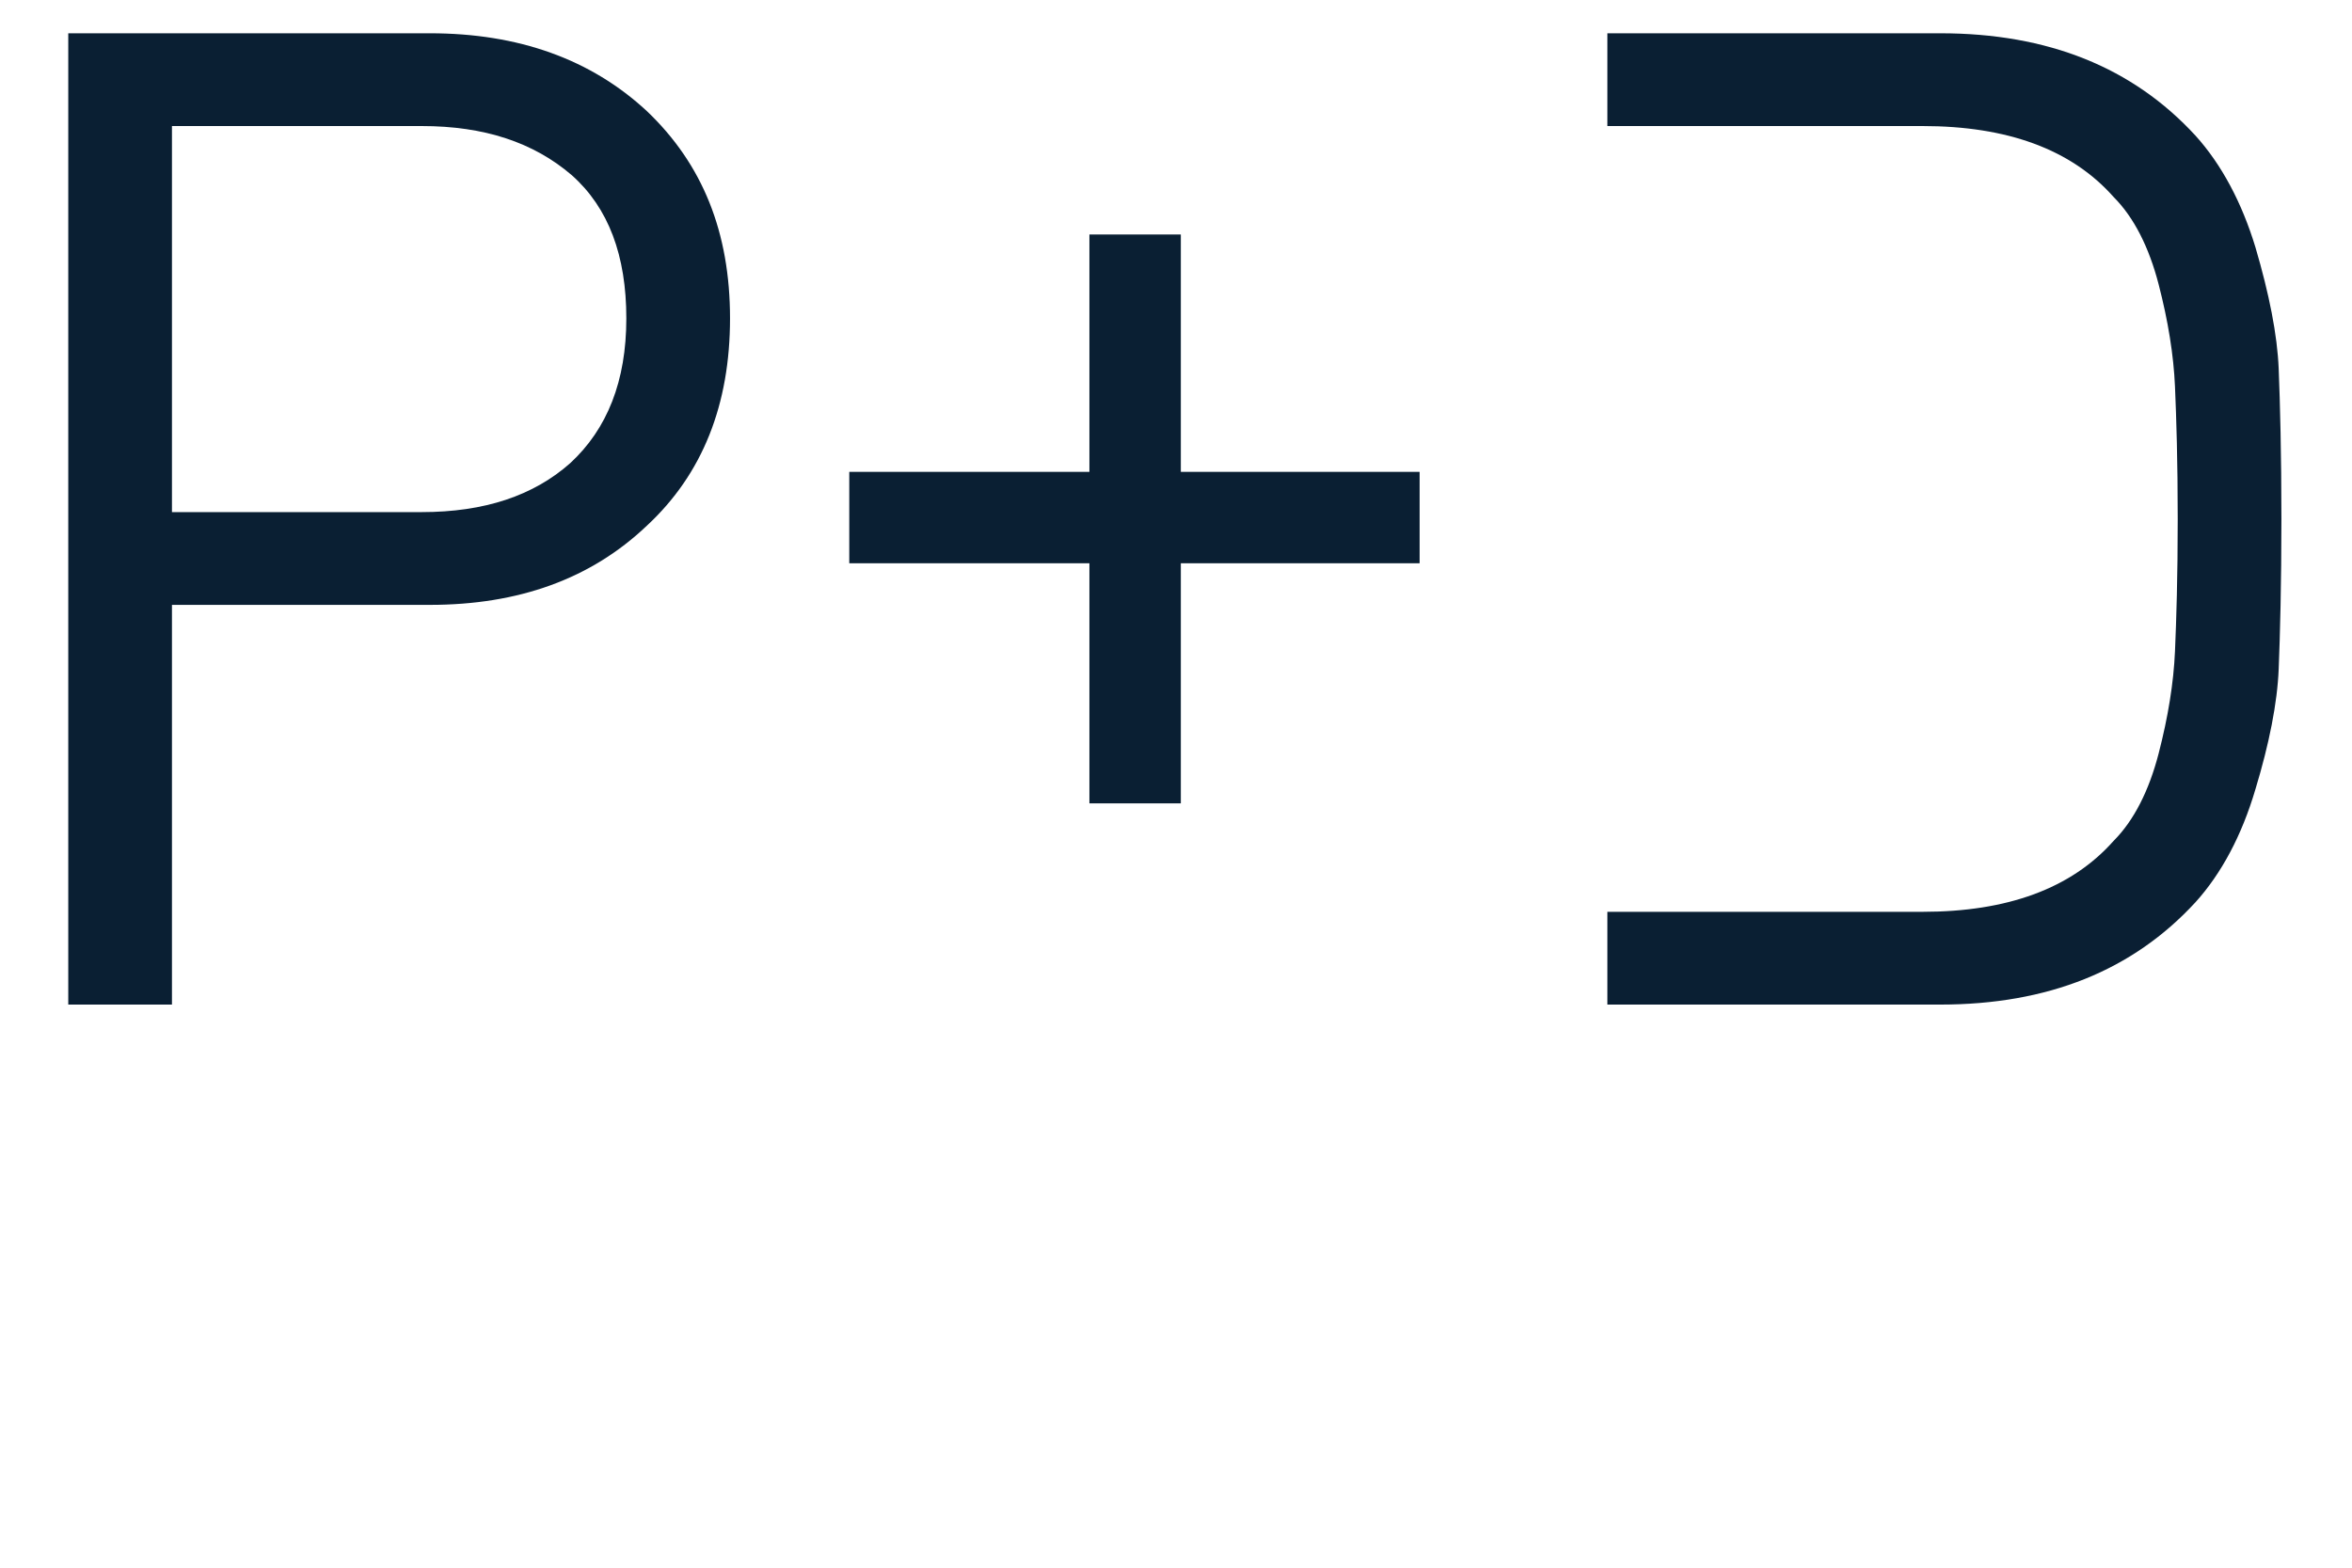
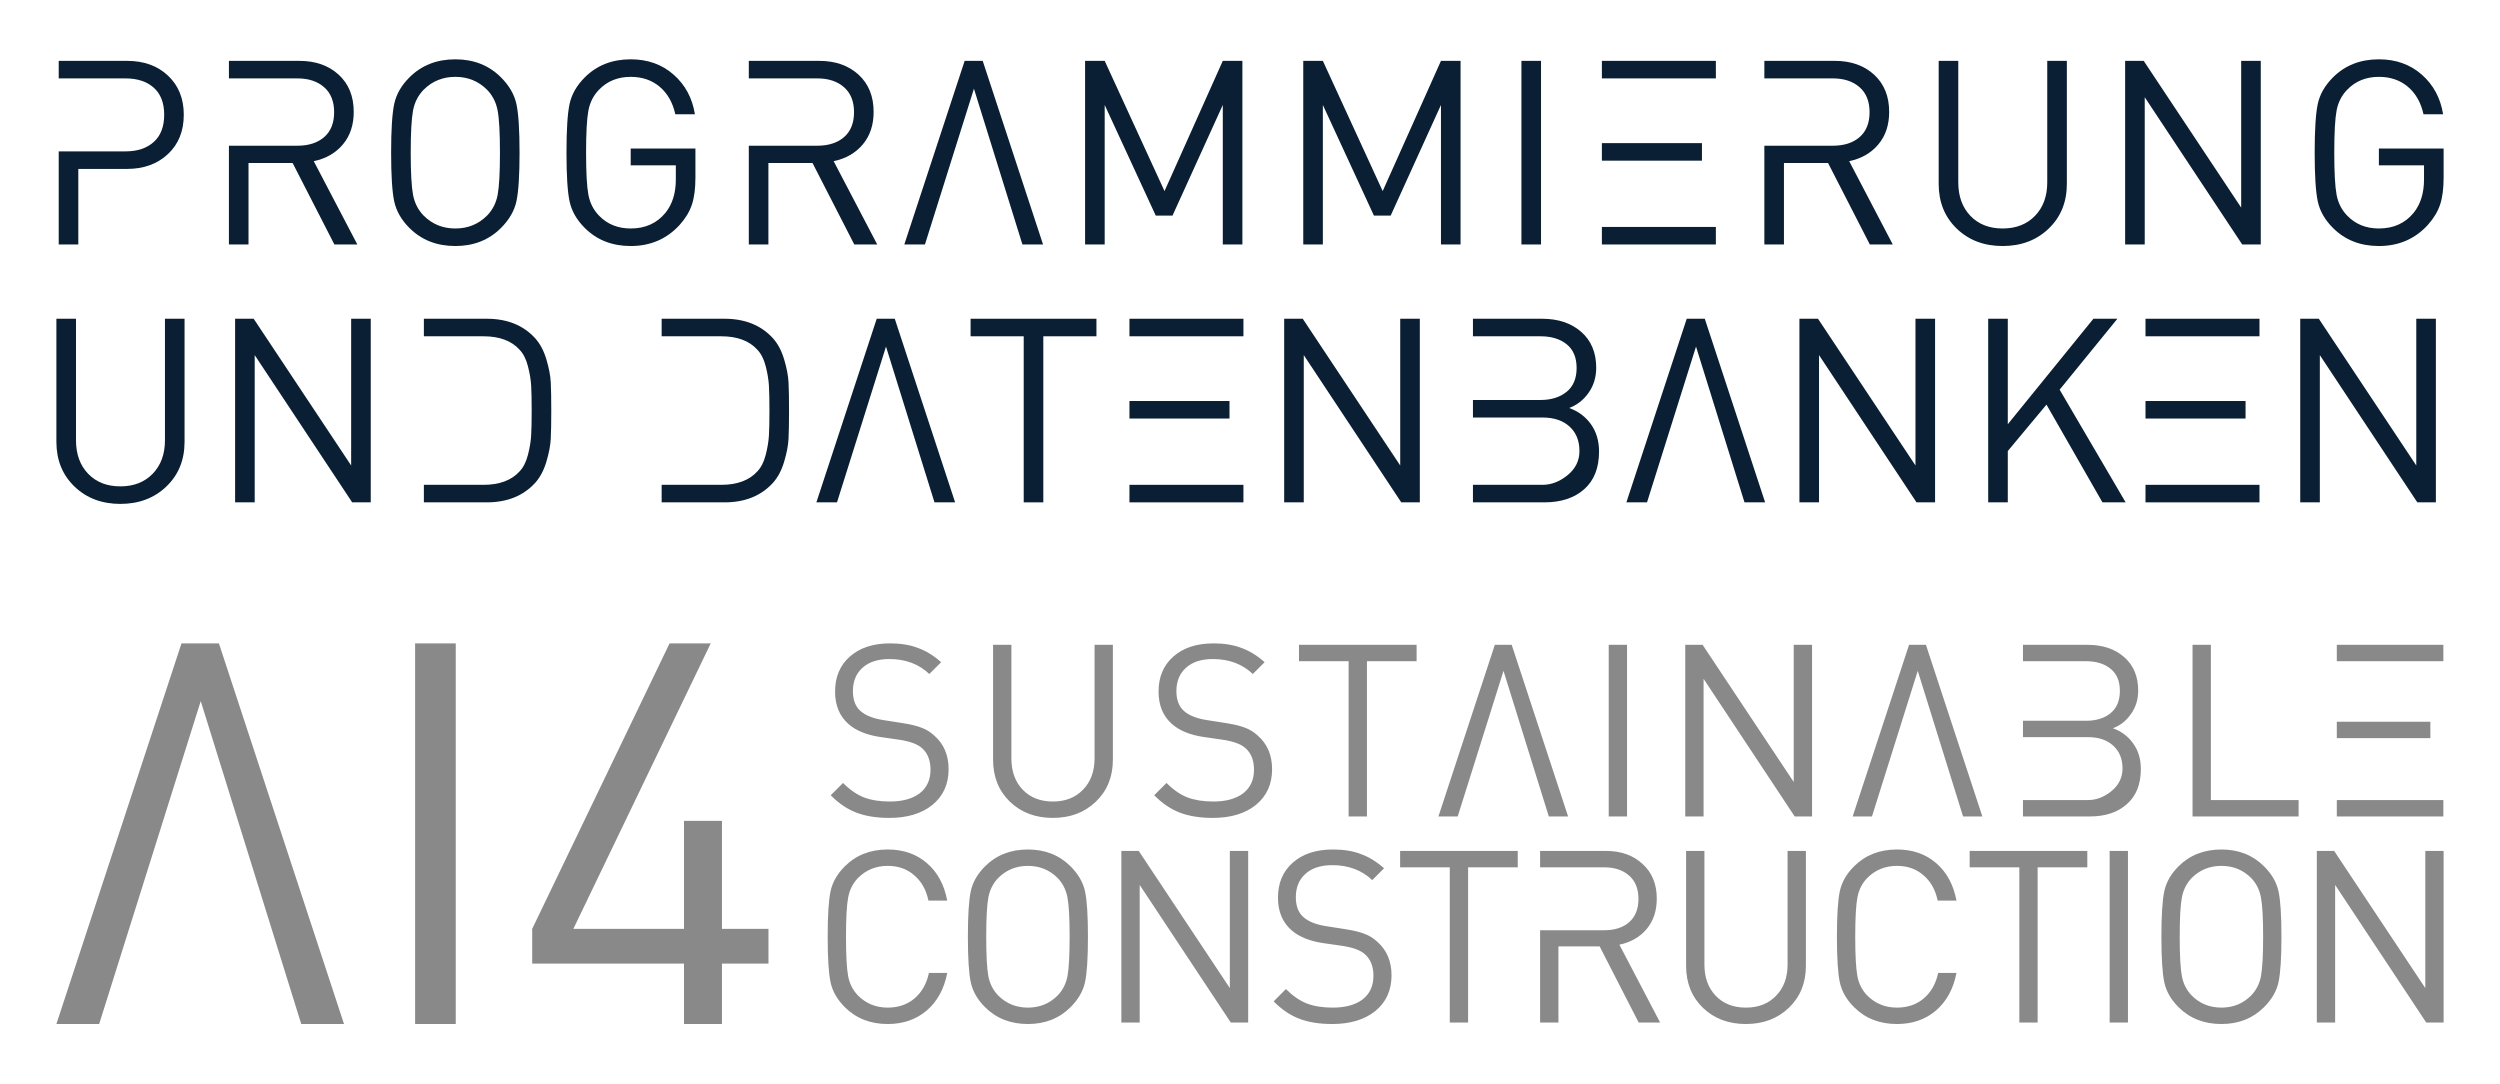
- <svg xmlns="http://www.w3.org/2000/svg" width="100%" height="100%" viewBox="0 0 300 200" version="1.1" xml:space="preserve" style="fill-rule:evenodd;clip-rule:evenodd;stroke-linejoin:round;stroke-miterlimit:2;">
-   <g transform="matrix(1.71922,0,0,1.71922,-4.76041,-3.05351)">
-     <g transform="matrix(2.10898,0,0,2.10898,88.5652,76.322)">
-       <g transform="matrix(48,0,0,48,-43.224,0)">
-         <path d="M0.588,-0.503C0.588,-0.44 0.568,-0.389 0.527,-0.351C0.486,-0.312 0.433,-0.293 0.368,-0.293L0.179,-0.293L0.179,-0L0.103,-0L0.103,-0.712L0.368,-0.712C0.433,-0.712 0.486,-0.693 0.527,-0.655C0.568,-0.616 0.588,-0.566 0.588,-0.503ZM0.471,-0.397C0.498,-0.422 0.512,-0.457 0.512,-0.503C0.512,-0.549 0.499,-0.584 0.472,-0.608C0.444,-0.632 0.408,-0.644 0.362,-0.644L0.179,-0.644L0.179,-0.361L0.362,-0.361C0.408,-0.361 0.444,-0.373 0.471,-0.397Z" style="fill:rgb(10,31,51);fill-rule:nonzero;" />
+ <svg xmlns="http://www.w3.org/2000/svg" width="100%" height="100%" viewBox="0 0 300 130" version="1.1" xml:space="preserve" style="fill-rule:evenodd;clip-rule:evenodd;stroke-linejoin:round;stroke-miterlimit:2;">
+   <g transform="matrix(1.71922,0,0,1.71922,149.691,29.3373)">
+     <g>
+       <path d="M-82.971,-6.498L-78.309,-6.498C-77.481,-6.498 -76.824,-6.717 -76.338,-7.155C-75.852,-7.593 -75.609,-8.226 -75.609,-9.054C-75.609,-9.882 -75.852,-10.512 -76.338,-10.944C-76.824,-11.376 -77.481,-11.592 -78.309,-11.592L-82.971,-11.592L-82.971,-12.816L-78.201,-12.816C-77.025,-12.816 -76.071,-12.471 -75.339,-11.781C-74.607,-11.091 -74.241,-10.182 -74.241,-9.054C-74.241,-7.914 -74.61,-6.999 -75.348,-6.309C-76.086,-5.619 -77.037,-5.274 -78.201,-5.274L-81.603,-5.274L-81.603,0L-82.971,0L-82.971,-6.498Z" style="fill:rgb(10,31,51);fill-rule:nonzero;" />
+       <path d="M-71.091,-6.894L-66.303,-6.894C-65.523,-6.894 -64.902,-7.095 -64.44,-7.497C-63.978,-7.899 -63.747,-8.478 -63.747,-9.234C-63.747,-9.99 -63.981,-10.572 -64.449,-10.98C-64.917,-11.388 -65.535,-11.592 -66.303,-11.592L-71.091,-11.592L-71.091,-12.816L-66.177,-12.816C-65.049,-12.816 -64.134,-12.495 -63.432,-11.853C-62.73,-11.211 -62.379,-10.344 -62.379,-9.252C-62.379,-8.34 -62.631,-7.584 -63.135,-6.984C-63.639,-6.384 -64.317,-5.994 -65.169,-5.814L-62.127,0L-63.729,0L-66.645,-5.688L-69.723,-5.688L-69.723,0L-71.091,0L-71.091,-6.894Z" style="fill:rgb(10,31,51);fill-rule:nonzero;" />
+       <path d="M-51.021,-9.792C-50.877,-9.12 -50.805,-7.992 -50.805,-6.408C-50.805,-4.824 -50.877,-3.696 -51.021,-3.024C-51.165,-2.352 -51.525,-1.728 -52.101,-1.152C-52.941,-0.312 -54.003,0.108 -55.287,0.108C-56.583,0.108 -57.651,-0.312 -58.491,-1.152C-59.055,-1.716 -59.409,-2.334 -59.553,-3.006C-59.697,-3.678 -59.769,-4.812 -59.769,-6.408C-59.769,-8.004 -59.697,-9.138 -59.553,-9.81C-59.409,-10.482 -59.055,-11.1 -58.491,-11.664C-57.651,-12.504 -56.583,-12.924 -55.287,-12.924C-54.003,-12.924 -52.941,-12.504 -52.101,-11.664C-51.525,-11.088 -51.165,-10.464 -51.021,-9.792ZM-52.335,-3.456C-52.227,-4.032 -52.173,-5.016 -52.173,-6.408C-52.173,-7.8 -52.227,-8.781 -52.335,-9.351C-52.443,-9.921 -52.689,-10.404 -53.073,-10.8C-53.673,-11.4 -54.411,-11.7 -55.287,-11.7C-56.163,-11.7 -56.901,-11.4 -57.501,-10.8C-57.885,-10.404 -58.131,-9.921 -58.239,-9.351C-58.347,-8.781 -58.401,-7.8 -58.401,-6.408C-58.401,-5.016 -58.347,-4.035 -58.239,-3.465C-58.131,-2.895 -57.885,-2.412 -57.501,-2.016C-56.901,-1.416 -56.163,-1.116 -55.287,-1.116C-54.411,-1.116 -53.673,-1.416 -53.073,-2.016C-52.689,-2.412 -52.443,-2.892 -52.335,-3.456Z" style="fill:rgb(10,31,51);fill-rule:nonzero;" />
+       <path d="M-38.529,-4.662C-38.529,-3.906 -38.61,-3.282 -38.772,-2.79C-38.934,-2.298 -39.219,-1.824 -39.627,-1.368C-40.527,-0.384 -41.667,0.108 -43.047,0.108C-44.343,0.108 -45.411,-0.312 -46.251,-1.152C-46.815,-1.716 -47.169,-2.334 -47.313,-3.006C-47.457,-3.678 -47.529,-4.812 -47.529,-6.408C-47.529,-8.004 -47.457,-9.138 -47.313,-9.81C-47.169,-10.482 -46.815,-11.1 -46.251,-11.664C-45.411,-12.504 -44.343,-12.924 -43.047,-12.924C-41.859,-12.924 -40.86,-12.567 -40.05,-11.853C-39.24,-11.139 -38.745,-10.218 -38.565,-9.09L-39.933,-9.09C-40.113,-9.906 -40.476,-10.545 -41.022,-11.007C-41.568,-11.469 -42.243,-11.7 -43.047,-11.7C-43.947,-11.7 -44.685,-11.4 -45.261,-10.8C-45.645,-10.404 -45.891,-9.921 -45.999,-9.351C-46.107,-8.781 -46.161,-7.8 -46.161,-6.408C-46.161,-5.016 -46.107,-4.035 -45.999,-3.465C-45.891,-2.895 -45.645,-2.412 -45.261,-2.016C-44.685,-1.416 -43.947,-1.116 -43.047,-1.116C-42.027,-1.116 -41.217,-1.482 -40.617,-2.214C-40.137,-2.814 -39.897,-3.588 -39.897,-4.536L-39.897,-5.526L-43.047,-5.526L-43.047,-6.696L-38.529,-6.696L-38.529,-4.662Z" style="fill:rgb(10,31,51);fill-rule:nonzero;" />
+       <path d="M-34.803,-6.894L-30.015,-6.894C-29.235,-6.894 -28.614,-7.095 -28.152,-7.497C-27.69,-7.899 -27.459,-8.478 -27.459,-9.234C-27.459,-9.99 -27.693,-10.572 -28.161,-10.98C-28.629,-11.388 -29.247,-11.592 -30.015,-11.592L-34.803,-11.592L-34.803,-12.816L-29.889,-12.816C-28.761,-12.816 -27.846,-12.495 -27.144,-11.853C-26.442,-11.211 -26.091,-10.344 -26.091,-9.252C-26.091,-8.34 -26.343,-7.584 -26.847,-6.984C-27.351,-6.384 -28.029,-5.994 -28.881,-5.814L-25.839,0L-27.441,0L-30.357,-5.688L-33.435,-5.688L-33.435,0L-34.803,0L-34.803,-6.894Z" style="fill:rgb(10,31,51);fill-rule:nonzero;" />
+       <path d="M-14.265,0L-15.705,0L-19.089,-10.872L-22.509,0L-23.949,0L-19.737,-12.816L-18.477,-12.816L-14.265,0Z" style="fill:rgb(10,31,51);fill-rule:nonzero;" />
+       <path d="M-0.351,0L-1.719,0L-1.719,-9.738L-5.229,-2.016L-6.399,-2.016L-9.963,-9.738L-9.963,0L-11.331,0L-11.331,-12.816L-9.963,-12.816L-5.787,-3.726L-1.719,-12.816L-0.351,-12.816L-0.351,0Z" style="fill:rgb(10,31,51);fill-rule:nonzero;" />
+       <path d="M14.877,0L13.509,0L13.509,-9.738L9.999,-2.016L8.829,-2.016L5.265,-9.738L5.265,0L3.897,0L3.897,-12.816L5.265,-12.816L9.441,-3.726L13.509,-12.816L14.877,-12.816L14.877,0Z" style="fill:rgb(10,31,51);fill-rule:nonzero;" />
+       <rect x="19.125" y="-12.816" width="1.368" height="12.816" style="fill:rgb(10,31,51);fill-rule:nonzero;" />
+       <path d="M24.741,-12.816L32.697,-12.816L32.697,-11.592L24.741,-11.592L24.741,-12.816ZM24.741,-7.074L31.725,-7.074L31.725,-5.85L24.741,-5.85L24.741,-7.074ZM24.741,-1.224L32.697,-1.224L32.697,0L24.741,0L24.741,-1.224Z" style="fill:rgb(10,31,51);fill-rule:nonzero;" />
+       <path d="M36.081,-6.894L40.869,-6.894C41.649,-6.894 42.27,-7.095 42.732,-7.497C43.194,-7.899 43.425,-8.478 43.425,-9.234C43.425,-9.99 43.191,-10.572 42.723,-10.98C42.255,-11.388 41.637,-11.592 40.869,-11.592L36.081,-11.592L36.081,-12.816L40.995,-12.816C42.123,-12.816 43.038,-12.495 43.74,-11.853C44.442,-11.211 44.793,-10.344 44.793,-9.252C44.793,-8.34 44.541,-7.584 44.037,-6.984C43.533,-6.384 42.855,-5.994 42.003,-5.814L45.045,0L43.443,0L40.527,-5.688L37.449,-5.688L37.449,0L36.081,0L36.081,-6.894Z" style="fill:rgb(10,31,51);fill-rule:nonzero;" />
+       <path d="M57.195,-4.23C57.195,-2.958 56.772,-1.917 55.926,-1.107C55.08,-0.297 54.009,0.108 52.713,0.108C51.417,0.108 50.349,-0.297 49.509,-1.107C48.669,-1.917 48.249,-2.958 48.249,-4.23L48.249,-12.816L49.617,-12.816L49.617,-4.338C49.617,-3.366 49.899,-2.586 50.463,-1.998C51.027,-1.41 51.777,-1.116 52.713,-1.116C53.649,-1.116 54.402,-1.41 54.972,-1.998C55.542,-2.586 55.827,-3.366 55.827,-4.338L55.827,-12.816L57.195,-12.816L57.195,-4.23Z" style="fill:rgb(10,31,51);fill-rule:nonzero;" />
+       <path d="M70.731,0L69.435,0L62.631,-10.278L62.631,0L61.263,0L61.263,-12.816L62.559,-12.816L69.363,-2.574L69.363,-12.816L70.731,-12.816L70.731,0Z" style="fill:rgb(10,31,51);fill-rule:nonzero;" />
+       <path d="M83.493,-4.662C83.493,-3.906 83.412,-3.282 83.25,-2.79C83.088,-2.298 82.803,-1.824 82.395,-1.368C81.495,-0.384 80.355,0.108 78.975,0.108C77.679,0.108 76.611,-0.312 75.771,-1.152C75.207,-1.716 74.853,-2.334 74.709,-3.006C74.565,-3.678 74.493,-4.812 74.493,-6.408C74.493,-8.004 74.565,-9.138 74.709,-9.81C74.853,-10.482 75.207,-11.1 75.771,-11.664C76.611,-12.504 77.679,-12.924 78.975,-12.924C80.163,-12.924 81.162,-12.567 81.972,-11.853C82.782,-11.139 83.277,-10.218 83.457,-9.09L82.089,-9.09C81.909,-9.906 81.546,-10.545 81,-11.007C80.454,-11.469 79.779,-11.7 78.975,-11.7C78.075,-11.7 77.337,-11.4 76.761,-10.8C76.377,-10.404 76.131,-9.921 76.023,-9.351C75.915,-8.781 75.861,-7.8 75.861,-6.408C75.861,-5.016 75.915,-4.035 76.023,-3.465C76.131,-2.895 76.377,-2.412 76.761,-2.016C77.337,-1.416 78.075,-1.116 78.975,-1.116C79.995,-1.116 80.805,-1.482 81.405,-2.214C81.885,-2.814 82.125,-3.588 82.125,-4.536L82.125,-5.526L78.975,-5.526L78.975,-6.696L83.493,-6.696L83.493,-4.662Z" style="fill:rgb(10,31,51);fill-rule:nonzero;" />
+       <path d="M-74.187,13.77C-74.187,15.042 -74.61,16.083 -75.456,16.893C-76.302,17.703 -77.373,18.108 -78.669,18.108C-79.965,18.108 -81.033,17.703 -81.873,16.893C-82.713,16.083 -83.133,15.042 -83.133,13.77L-83.133,5.184L-81.765,5.184L-81.765,13.662C-81.765,14.634 -81.483,15.414 -80.919,16.002C-80.355,16.59 -79.605,16.884 -78.669,16.884C-77.733,16.884 -76.98,16.59 -76.41,16.002C-75.84,15.414 -75.555,14.634 -75.555,13.662L-75.555,5.184L-74.187,5.184L-74.187,13.77Z" style="fill:rgb(10,31,51);fill-rule:nonzero;" />
+       <path d="M-61.191,18L-62.487,18L-69.291,7.722L-69.291,18L-70.659,18L-70.659,5.184L-69.363,5.184L-62.559,15.426L-62.559,5.184L-61.191,5.184L-61.191,18Z" style="fill:rgb(10,31,51);fill-rule:nonzero;" />
+       <path d="M-57.483,16.776L-53.325,16.776C-52.209,16.776 -51.369,16.464 -50.805,15.84C-50.541,15.564 -50.346,15.18 -50.22,14.688C-50.094,14.196 -50.019,13.746 -49.995,13.338C-49.971,12.93 -49.959,12.348 -49.959,11.592C-49.959,10.836 -49.971,10.254 -49.995,9.846C-50.019,9.438 -50.094,8.988 -50.22,8.496C-50.346,8.004 -50.541,7.62 -50.805,7.344C-51.369,6.72 -52.209,6.408 -53.325,6.408L-57.483,6.408L-57.483,5.184L-53.091,5.184C-51.675,5.184 -50.553,5.634 -49.725,6.534C-49.377,6.918 -49.113,7.413 -48.933,8.019C-48.753,8.625 -48.651,9.156 -48.627,9.612C-48.603,10.068 -48.591,10.728 -48.591,11.592C-48.591,12.456 -48.603,13.116 -48.627,13.572C-48.651,14.028 -48.753,14.559 -48.933,15.165C-49.113,15.771 -49.377,16.266 -49.725,16.65C-50.553,17.55 -51.675,18 -53.091,18L-57.483,18L-57.483,16.776Z" style="fill:rgb(10,31,51);fill-rule:nonzero;" />
+       <path d="M-40.887,16.776L-36.729,16.776C-35.613,16.776 -34.773,16.464 -34.209,15.84C-33.945,15.564 -33.75,15.18 -33.624,14.688C-33.498,14.196 -33.423,13.746 -33.399,13.338C-33.375,12.93 -33.363,12.348 -33.363,11.592C-33.363,10.836 -33.375,10.254 -33.399,9.846C-33.423,9.438 -33.498,8.988 -33.624,8.496C-33.75,8.004 -33.945,7.62 -34.209,7.344C-34.773,6.72 -35.613,6.408 -36.729,6.408L-40.887,6.408L-40.887,5.184L-36.495,5.184C-35.079,5.184 -33.957,5.634 -33.129,6.534C-32.781,6.918 -32.517,7.413 -32.337,8.019C-32.157,8.625 -32.055,9.156 -32.031,9.612C-32.007,10.068 -31.995,10.728 -31.995,11.592C-31.995,12.456 -32.007,13.116 -32.031,13.572C-32.055,14.028 -32.157,14.559 -32.337,15.165C-32.517,15.771 -32.781,16.266 -33.129,16.65C-33.957,17.55 -35.079,18 -36.495,18L-40.887,18L-40.887,16.776Z" style="fill:rgb(10,31,51);fill-rule:nonzero;" />
+       <path d="M-20.403,18L-21.843,18L-25.227,7.128L-28.647,18L-30.087,18L-25.875,5.184L-24.615,5.184L-20.403,18Z" style="fill:rgb(10,31,51);fill-rule:nonzero;" />
+       <path d="M-10.539,6.408L-14.247,6.408L-14.247,18L-15.615,18L-15.615,6.408L-19.323,6.408L-19.323,5.184L-10.539,5.184L-10.539,6.408Z" style="fill:rgb(10,31,51);fill-rule:nonzero;" />
+       <path d="M-8.235,5.184L-0.279,5.184L-0.279,6.408L-8.235,6.408L-8.235,5.184ZM-8.235,10.926L-1.251,10.926L-1.251,12.15L-8.235,12.15L-8.235,10.926ZM-8.235,16.776L-0.279,16.776L-0.279,18L-8.235,18L-8.235,16.776Z" style="fill:rgb(10,31,51);fill-rule:nonzero;" />
+       <path d="M12.033,18L10.737,18L3.933,7.722L3.933,18L2.565,18L2.565,5.184L3.861,5.184L10.665,15.426L10.665,5.184L12.033,5.184L12.033,18Z" style="fill:rgb(10,31,51);fill-rule:nonzero;" />
+       <path d="M15.741,16.776L20.601,16.776C21.213,16.776 21.795,16.551 22.347,16.101C22.899,15.651 23.175,15.09 23.175,14.418C23.175,13.698 22.944,13.128 22.482,12.708C22.02,12.288 21.393,12.078 20.601,12.078L15.741,12.078L15.741,10.854L20.457,10.854C21.201,10.854 21.807,10.665 22.275,10.287C22.743,9.909 22.977,9.354 22.977,8.622C22.977,7.89 22.746,7.338 22.284,6.966C21.822,6.594 21.213,6.408 20.457,6.408L15.741,6.408L15.741,5.184L20.565,5.184C21.693,5.184 22.605,5.49 23.301,6.102C23.997,6.714 24.345,7.548 24.345,8.604C24.345,9.264 24.168,9.846 23.814,10.35C23.46,10.854 23.007,11.208 22.455,11.412C23.091,11.64 23.598,12.018 23.976,12.546C24.354,13.074 24.543,13.71 24.543,14.454C24.543,15.594 24.198,16.47 23.508,17.082C22.818,17.694 21.891,18 20.727,18L15.741,18L15.741,16.776Z" style="fill:rgb(10,31,51);fill-rule:nonzero;" />
+       <path d="M36.135,18L34.695,18L31.311,7.128L27.891,18L26.451,18L30.663,5.184L31.923,5.184L36.135,18Z" style="fill:rgb(10,31,51);fill-rule:nonzero;" />
+       <path d="M47.997,18L46.701,18L39.897,7.722L39.897,18L38.529,18L38.529,5.184L39.825,5.184L46.629,15.426L46.629,5.184L47.997,5.184L47.997,18Z" style="fill:rgb(10,31,51);fill-rule:nonzero;" />
+       <path d="M61.299,18L59.679,18L55.773,11.178L53.073,14.418L53.073,18L51.705,18L51.705,5.184L53.073,5.184L53.073,12.546L59.049,5.184L60.723,5.184L56.691,10.134L61.299,18Z" style="fill:rgb(10,31,51);fill-rule:nonzero;" />
+       <path d="M62.685,5.184L70.641,5.184L70.641,6.408L62.685,6.408L62.685,5.184ZM62.685,10.926L69.669,10.926L69.669,12.15L62.685,12.15L62.685,10.926ZM62.685,16.776L70.641,16.776L70.641,18L62.685,18L62.685,16.776Z" style="fill:rgb(10,31,51);fill-rule:nonzero;" />
+       <path d="M82.953,18L81.657,18L74.853,7.722L74.853,18L73.485,18L73.485,5.184L74.781,5.184L81.585,15.426L81.585,5.184L82.953,5.184L82.953,18Z" style="fill:rgb(10,31,51);fill-rule:nonzero;" />
+       <g transform="matrix(0.135691,0,0,0.135691,-219.55,-72.6487)">
+         <path d="M1464.3,805.32C1464.3,813.008 1461.53,819.125 1455.99,823.672C1450.45,828.136 1443.06,830.368 1433.8,830.368C1427.18,830.368 1421.52,829.459 1416.81,827.64C1412.1,825.821 1407.71,822.845 1403.66,818.712L1409.99,812.388C1413.54,815.943 1417.14,818.423 1420.78,819.828C1424.5,821.233 1428.92,821.936 1434.04,821.936C1440.58,821.936 1445.7,820.531 1449.42,817.72C1453.14,814.827 1455,810.776 1455,805.568C1455,800.773 1453.55,797.095 1450.66,794.532C1448.43,792.465 1444.58,791.019 1439.13,790.192L1428.84,788.704C1421.89,787.629 1416.52,785.397 1412.72,782.008C1408.17,777.957 1405.9,772.419 1405.9,765.392C1405.9,757.869 1408.42,751.876 1413.46,747.412C1418.59,742.865 1425.49,740.592 1434.17,740.592C1439.71,740.592 1444.5,741.377 1448.55,742.948C1452.68,744.436 1456.65,746.875 1460.46,750.264L1454.38,756.34C1449.01,751.215 1442.14,748.652 1433.8,748.652C1427.93,748.652 1423.34,750.14 1420.03,753.116C1416.73,756.092 1415.07,760.101 1415.07,765.144C1415.07,769.691 1416.39,773.121 1419.04,775.436C1421.6,777.668 1425.45,779.197 1430.57,780.024L1440.86,781.636C1445,782.297 1448.18,783.083 1450.41,783.992C1452.73,784.819 1454.88,786.141 1456.86,787.96C1461.82,792.259 1464.3,798.045 1464.3,805.32ZM1548.8,800.484C1548.8,809.247 1545.87,816.439 1540,822.06C1534.21,827.599 1526.86,830.368 1517.93,830.368C1509,830.368 1501.64,827.599 1495.86,822.06C1490.07,816.439 1487.18,809.247 1487.18,800.484L1487.18,741.336L1496.6,741.336L1496.6,799.74C1496.6,806.436 1498.54,811.809 1502.43,815.86C1506.31,819.911 1511.48,821.936 1517.93,821.936C1524.38,821.936 1529.54,819.911 1533.43,815.86C1537.4,811.809 1539.38,806.436 1539.38,799.74L1539.38,741.336L1548.8,741.336L1548.8,800.484ZM1630.7,805.32C1630.7,813.008 1627.93,819.125 1622.4,823.672C1616.86,828.136 1609.46,830.368 1600.2,830.368C1593.59,830.368 1587.92,829.459 1583.21,827.64C1578.5,825.821 1574.12,822.845 1570.07,818.712L1576.39,812.388C1579.95,815.943 1583.54,818.423 1587.18,819.828C1590.9,821.233 1595.32,821.936 1600.45,821.936C1606.98,821.936 1612.1,820.531 1615.82,817.72C1619.54,814.827 1621.4,810.776 1621.4,805.568C1621.4,800.773 1619.96,797.095 1617.06,794.532C1614.83,792.465 1610.99,791.019 1605.53,790.192L1595.24,788.704C1588.3,787.629 1582.92,785.397 1579.12,782.008C1574.57,777.957 1572.3,772.419 1572.3,765.392C1572.3,757.869 1574.82,751.876 1579.86,747.412C1584.99,742.865 1591.89,740.592 1600.57,740.592C1606.11,740.592 1610.9,741.377 1614.96,742.948C1619.09,744.436 1623.06,746.875 1626.86,750.264L1620.78,756.34C1615.41,751.215 1608.55,748.652 1600.2,748.652C1594.33,748.652 1589.74,750.14 1586.44,753.116C1583.13,756.092 1581.48,760.101 1581.48,765.144C1581.48,769.691 1582.8,773.121 1585.44,775.436C1588.01,777.668 1591.85,779.197 1596.98,780.024L1607.27,781.636C1611.4,782.297 1614.58,783.083 1616.82,783.992C1619.13,784.819 1621.28,786.141 1623.26,787.96C1628.22,792.259 1630.7,798.045 1630.7,805.32ZM1705.04,749.768L1679.5,749.768L1679.5,829.624L1670.07,829.624L1670.07,749.768L1644.53,749.768L1644.53,741.336L1705.04,741.336L1705.04,749.768ZM1782.97,829.624L1773.05,829.624L1749.74,754.728L1726.18,829.624L1716.26,829.624L1745.28,741.336L1753.96,741.336L1782.97,829.624ZM1813.29,829.624L1803.86,829.624L1803.86,741.336L1813.29,741.336L1813.29,829.624ZM1908.46,829.624L1899.53,829.624L1852.66,758.82L1852.66,829.624L1843.23,829.624L1843.23,741.336L1852.16,741.336L1899.03,811.892L1899.03,741.336L1908.46,741.336L1908.46,829.624ZM1996.06,829.624L1986.14,829.624L1962.83,754.728L1939.27,829.624L1929.35,829.624L1958.36,741.336L1967.04,741.336L1996.06,829.624ZM2016.95,821.192L2050.43,821.192C2054.65,821.192 2058.66,819.663 2062.46,816.604C2066.26,813.463 2068.16,809.577 2068.16,804.948C2068.16,799.988 2066.55,796.061 2063.33,793.168C2060.19,790.275 2055.89,788.828 2050.43,788.828L2016.95,788.828L2016.95,780.396L2049.44,780.396C2054.57,780.396 2058.74,779.115 2061.96,776.552C2065.19,773.907 2066.8,770.063 2066.8,765.02C2066.8,759.977 2065.19,756.175 2061.96,753.612C2058.82,751.049 2054.65,749.768 2049.44,749.768L2016.95,749.768L2016.95,741.336L2050.18,741.336C2057.95,741.336 2064.24,743.444 2069.03,747.66C2073.83,751.876 2076.22,757.621 2076.22,764.896C2076.22,769.443 2074.98,773.452 2072.5,776.924C2070.11,780.396 2067.01,782.835 2063.2,784.24C2067.59,785.811 2071.06,788.415 2073.62,792.052C2076.26,795.689 2077.59,800.071 2077.59,805.196C2077.59,813.049 2075.19,819.084 2070.4,823.3C2065.68,827.516 2059.32,829.624 2051.3,829.624L2016.95,829.624L2016.95,821.192ZM2158.74,829.624L2104.18,829.624L2104.18,741.336L2113.61,741.336L2113.61,821.192L2158.74,821.192L2158.74,829.624ZM2178.39,741.336L2233.2,741.336L2233.2,749.768L2178.39,749.768L2178.39,741.336ZM2178.39,780.892L2226.51,780.892L2226.51,789.324L2178.39,789.324L2178.39,780.892ZM2178.39,821.192L2233.2,821.192L2233.2,829.624L2178.39,829.624L2178.39,821.192Z" style="fill:rgb(137,137,137);fill-rule:nonzero;" />
      </g>
-       <g transform="matrix(48,0,0,48,10.92,0)">
-         <path d="M0.103,-0.068L0.334,-0.068C0.396,-0.068 0.443,-0.085 0.474,-0.12C0.489,-0.135 0.5,-0.157 0.507,-0.184C0.514,-0.211 0.518,-0.236 0.519,-0.259C0.52,-0.282 0.521,-0.314 0.521,-0.356C0.521,-0.398 0.52,-0.43 0.519,-0.453C0.518,-0.476 0.514,-0.501 0.507,-0.528C0.5,-0.555 0.489,-0.577 0.474,-0.592C0.443,-0.627 0.396,-0.644 0.334,-0.644L0.103,-0.644L0.103,-0.712L0.347,-0.712C0.426,-0.712 0.488,-0.687 0.534,-0.637C0.553,-0.616 0.568,-0.588 0.578,-0.555C0.588,-0.521 0.594,-0.491 0.595,-0.466C0.596,-0.441 0.597,-0.404 0.597,-0.356C0.597,-0.308 0.596,-0.271 0.595,-0.246C0.594,-0.221 0.588,-0.191 0.578,-0.158C0.568,-0.124 0.553,-0.096 0.534,-0.075C0.488,-0.025 0.426,-0 0.347,-0L0.103,-0L0.103,-0.068Z" style="fill:rgb(10,31,51);fill-rule:nonzero;" />
+       <g transform="matrix(0.135691,0,0,0.135691,-219.55,-72.6487)">
+         <path d="M1153.3,936.39L1131.3,936.39L1079.6,770.29L1027.35,936.39L1005.35,936.39L1069.7,740.59L1088.95,740.59L1153.3,936.39ZM1210.78,936.39L1189.88,936.39L1189.88,740.59L1210.78,740.59L1210.78,936.39ZM1371.64,905.315L1347.72,905.315L1347.72,936.39L1328.19,936.39L1328.19,905.315L1250.1,905.315L1250.1,887.44L1320.77,740.59L1341.94,740.59L1271.27,887.44L1328.19,887.44L1328.19,831.89L1347.72,831.89L1347.72,887.44L1371.64,887.44L1371.64,905.315Z" style="fill:rgb(137,137,137);fill-rule:nonzero;" />
      </g>
-     </g>
-     <g transform="matrix(1,0,0,1,86.9343,67.2618)">
-       <g transform="matrix(101.231,0,0,101.231,-26.4213,0)">
-         <path d="M0.47,-0.234L0.295,-0.234L0.295,-0.058L0.228,-0.058L0.228,-0.234L0.052,-0.234L0.052,-0.301L0.228,-0.301L0.228,-0.475L0.295,-0.475L0.295,-0.301L0.47,-0.301L0.47,-0.234Z" style="fill:rgb(10,31,51);fill-rule:nonzero;" />
+       <g transform="matrix(0.135691,0,0,0.135691,-219.55,-72.6487)">
+         <path d="M1463.6,910.1C1462.03,918.284 1458.52,924.732 1453.06,929.444C1447.6,934.073 1440.91,936.388 1432.97,936.388C1424.04,936.388 1416.69,933.495 1410.9,927.708C1407.02,923.823 1404.58,919.565 1403.58,914.936C1402.59,910.307 1402.1,902.495 1402.1,891.5C1402.1,880.505 1402.59,872.693 1403.58,868.064C1404.58,863.435 1407.02,859.177 1410.9,855.292C1416.69,849.505 1424.04,846.612 1432.97,846.612C1440.99,846.612 1447.69,848.927 1453.06,853.556C1458.52,858.185 1462.03,864.633 1463.6,872.9L1453.93,872.9C1452.77,867.361 1450.33,863.021 1446.61,859.88C1442.98,856.656 1438.43,855.044 1432.97,855.044C1426.94,855.044 1421.85,857.111 1417.72,861.244C1415.08,863.972 1413.38,867.32 1412.64,871.288C1411.89,875.173 1411.52,881.911 1411.52,891.5C1411.52,901.089 1411.89,907.868 1412.64,911.836C1413.38,915.721 1415.08,919.028 1417.72,921.756C1421.85,925.889 1426.94,927.956 1432.97,927.956C1438.43,927.956 1443.02,926.385 1446.74,923.244C1450.54,920.02 1453.02,915.639 1454.18,910.1L1463.6,910.1ZM1534.49,868.188C1535.48,872.817 1535.98,880.588 1535.98,891.5C1535.98,902.412 1535.48,910.183 1534.49,914.812C1533.5,919.441 1531.02,923.74 1527.05,927.708C1521.26,933.495 1513.94,936.388 1505.1,936.388C1496.17,936.388 1488.82,933.495 1483.03,927.708C1479.14,923.823 1476.7,919.565 1475.71,914.936C1474.72,910.307 1474.22,902.495 1474.22,891.5C1474.22,880.505 1474.72,872.693 1475.71,868.064C1476.7,863.435 1479.14,859.177 1483.03,855.292C1488.82,849.505 1496.17,846.612 1505.1,846.612C1513.94,846.612 1521.26,849.505 1527.05,855.292C1531.02,859.26 1533.5,863.559 1534.49,868.188ZM1525.44,911.836C1526.18,907.868 1526.55,901.089 1526.55,891.5C1526.55,881.911 1526.18,875.173 1525.44,871.288C1524.69,867.32 1523,863.972 1520.35,861.244C1516.22,857.111 1511.13,855.044 1505.1,855.044C1499.07,855.044 1493.98,857.111 1489.85,861.244C1487.2,863.972 1485.51,867.32 1484.76,871.288C1484.02,875.173 1483.65,881.911 1483.65,891.5C1483.65,901.089 1484.02,907.868 1484.76,911.836C1485.51,915.721 1487.2,919.028 1489.85,921.756C1493.98,925.889 1499.07,927.956 1505.1,927.956C1511.13,927.956 1516.22,925.889 1520.35,921.756C1523,919.028 1524.69,915.721 1525.44,911.836ZM1618.4,935.644L1609.47,935.644L1562.6,864.84L1562.6,935.644L1553.17,935.644L1553.17,847.356L1562.1,847.356L1608.97,917.912L1608.97,847.356L1618.4,847.356L1618.4,935.644ZM1692.14,911.34C1692.14,919.028 1689.37,925.145 1683.83,929.692C1678.29,934.156 1670.89,936.388 1661.63,936.388C1655.02,936.388 1649.36,935.479 1644.64,933.66C1639.93,931.841 1635.55,928.865 1631.5,924.732L1637.82,918.408C1641.38,921.963 1644.98,924.443 1648.61,925.848C1652.33,927.253 1656.76,927.956 1661.88,927.956C1668.41,927.956 1673.54,926.551 1677.26,923.74C1680.98,920.847 1682.84,916.796 1682.84,911.588C1682.84,906.793 1681.39,903.115 1678.5,900.552C1676.26,898.485 1672.42,897.039 1666.96,896.212L1656.67,894.724C1649.73,893.649 1644.36,891.417 1640.55,888.028C1636.01,883.977 1633.73,878.439 1633.73,871.412C1633.73,863.889 1636.25,857.896 1641.3,853.432C1646.42,848.885 1653.32,846.612 1662,846.612C1667.54,846.612 1672.34,847.397 1676.39,848.968C1680.52,850.456 1684.49,852.895 1688.29,856.284L1682.22,862.36C1676.84,857.235 1669.98,854.672 1661.63,854.672C1655.76,854.672 1651.17,856.16 1647.87,859.136C1644.56,862.112 1642.91,866.121 1642.91,871.164C1642.91,875.711 1644.23,879.141 1646.88,881.456C1649.44,883.688 1653.28,885.217 1658.41,886.044L1668.7,887.656C1672.83,888.317 1676.02,889.103 1678.25,890.012C1680.56,890.839 1682.71,892.161 1684.7,893.98C1689.66,898.279 1692.14,904.065 1692.14,911.34ZM1757.07,855.788L1731.53,855.788L1731.53,935.644L1722.1,935.644L1722.1,855.788L1696.56,855.788L1696.56,847.356L1757.07,847.356L1757.07,855.788ZM1768.56,888.152L1801.55,888.152C1806.92,888.152 1811.18,886.788 1814.32,884.06C1817.54,881.249 1819.16,877.24 1819.16,872.032C1819.16,866.824 1817.54,862.815 1814.32,860.004C1811.1,857.193 1806.84,855.788 1801.55,855.788L1768.56,855.788L1768.56,847.356L1802.42,847.356C1810.19,847.356 1816.47,849.588 1821.26,854.052C1826.14,858.433 1828.58,864.385 1828.58,871.908C1828.58,878.191 1826.84,883.399 1823.37,887.532C1819.9,891.665 1815.23,894.352 1809.36,895.592L1830.32,935.644L1819.28,935.644L1799.19,896.46L1777.99,896.46L1777.99,935.644L1768.56,935.644L1768.56,888.152ZM1905.29,906.504C1905.29,915.267 1902.36,922.459 1896.49,928.08C1890.7,933.619 1883.35,936.388 1874.42,936.388C1865.49,936.388 1858.13,933.619 1852.35,928.08C1846.56,922.459 1843.67,915.267 1843.67,906.504L1843.67,847.356L1853.09,847.356L1853.09,905.76C1853.09,912.456 1855.03,917.829 1858.92,921.88C1862.8,925.931 1867.97,927.956 1874.42,927.956C1880.87,927.956 1886.03,925.931 1889.92,921.88C1893.89,917.829 1895.87,912.456 1895.87,905.76L1895.87,847.356L1905.29,847.356L1905.29,906.504ZM1982.75,910.1C1981.18,918.284 1977.67,924.732 1972.21,929.444C1966.76,934.073 1960.06,936.388 1952.13,936.388C1943.2,936.388 1935.84,933.495 1930.05,927.708C1926.17,923.823 1923.73,919.565 1922.74,914.936C1921.75,910.307 1921.25,902.495 1921.25,891.5C1921.25,880.505 1921.75,872.693 1922.74,868.064C1923.73,863.435 1926.17,859.177 1930.05,855.292C1935.84,849.505 1943.2,846.612 1952.13,846.612C1960.14,846.612 1966.84,848.927 1972.21,853.556C1977.67,858.185 1981.18,864.633 1982.75,872.9L1973.08,872.9C1971.92,867.361 1969.49,863.021 1965.77,859.88C1962.13,856.656 1957.58,855.044 1952.13,855.044C1946.09,855.044 1941.01,857.111 1936.87,861.244C1934.23,863.972 1932.53,867.32 1931.79,871.288C1931.05,875.173 1930.67,881.911 1930.67,891.5C1930.67,901.089 1931.05,907.868 1931.79,911.836C1932.53,915.721 1934.23,919.028 1936.87,921.756C1941.01,925.889 1946.09,927.956 1952.13,927.956C1957.58,927.956 1962.17,926.385 1965.89,923.244C1969.69,920.02 1972.17,915.639 1973.33,910.1L1982.75,910.1ZM2050.05,855.788L2024.5,855.788L2024.5,935.644L2015.08,935.644L2015.08,855.788L1989.53,855.788L1989.53,847.356L2050.05,847.356L2050.05,855.788ZM2070.96,935.644L2061.54,935.644L2061.54,847.356L2070.96,847.356L2070.96,935.644ZM2148.42,868.188C2149.41,872.817 2149.91,880.588 2149.91,891.5C2149.91,902.412 2149.41,910.183 2148.42,914.812C2147.43,919.441 2144.95,923.74 2140.98,927.708C2135.2,933.495 2127.88,936.388 2119.03,936.388C2110.11,936.388 2102.75,933.495 2096.96,927.708C2093.08,923.823 2090.64,919.565 2089.65,914.936C2088.65,910.307 2088.16,902.495 2088.16,891.5C2088.16,880.505 2088.65,872.693 2089.65,868.064C2090.64,863.435 2093.08,859.177 2096.96,855.292C2102.75,849.505 2110.11,846.612 2119.03,846.612C2127.88,846.612 2135.2,849.505 2140.98,855.292C2144.95,859.26 2147.43,863.559 2148.42,868.188ZM2139.37,911.836C2140.11,907.868 2140.49,901.089 2140.49,891.5C2140.49,881.911 2140.11,875.173 2139.37,871.288C2138.63,867.32 2136.93,863.972 2134.29,861.244C2130.15,857.111 2125.07,855.044 2119.03,855.044C2113,855.044 2107.91,857.111 2103.78,861.244C2101.14,863.972 2099.44,867.32 2098.7,871.288C2097.95,875.173 2097.58,881.911 2097.58,891.5C2097.58,901.089 2097.95,907.868 2098.7,911.836C2099.44,915.721 2101.14,919.028 2103.78,921.756C2107.91,925.889 2113,927.956 2119.03,927.956C2125.07,927.956 2130.15,925.889 2134.29,921.756C2136.93,919.028 2138.63,915.721 2139.37,911.836ZM2233.33,935.644L2224.4,935.644L2177.53,864.84L2177.53,935.644L2168.11,935.644L2168.11,847.356L2177.03,847.356L2223.91,917.912L2223.91,847.356L2233.33,847.356L2233.33,935.644Z" style="fill:rgb(137,137,137);fill-rule:nonzero;" />
      </g>
    </g>
  </g>
+   <g transform="matrix(1,0,0,1,-1005.3,-775.59)">
+     <g transform="matrix(1,-0,-0,1,1005.3,775.59)">
+         </g>
+   </g>
</svg>
